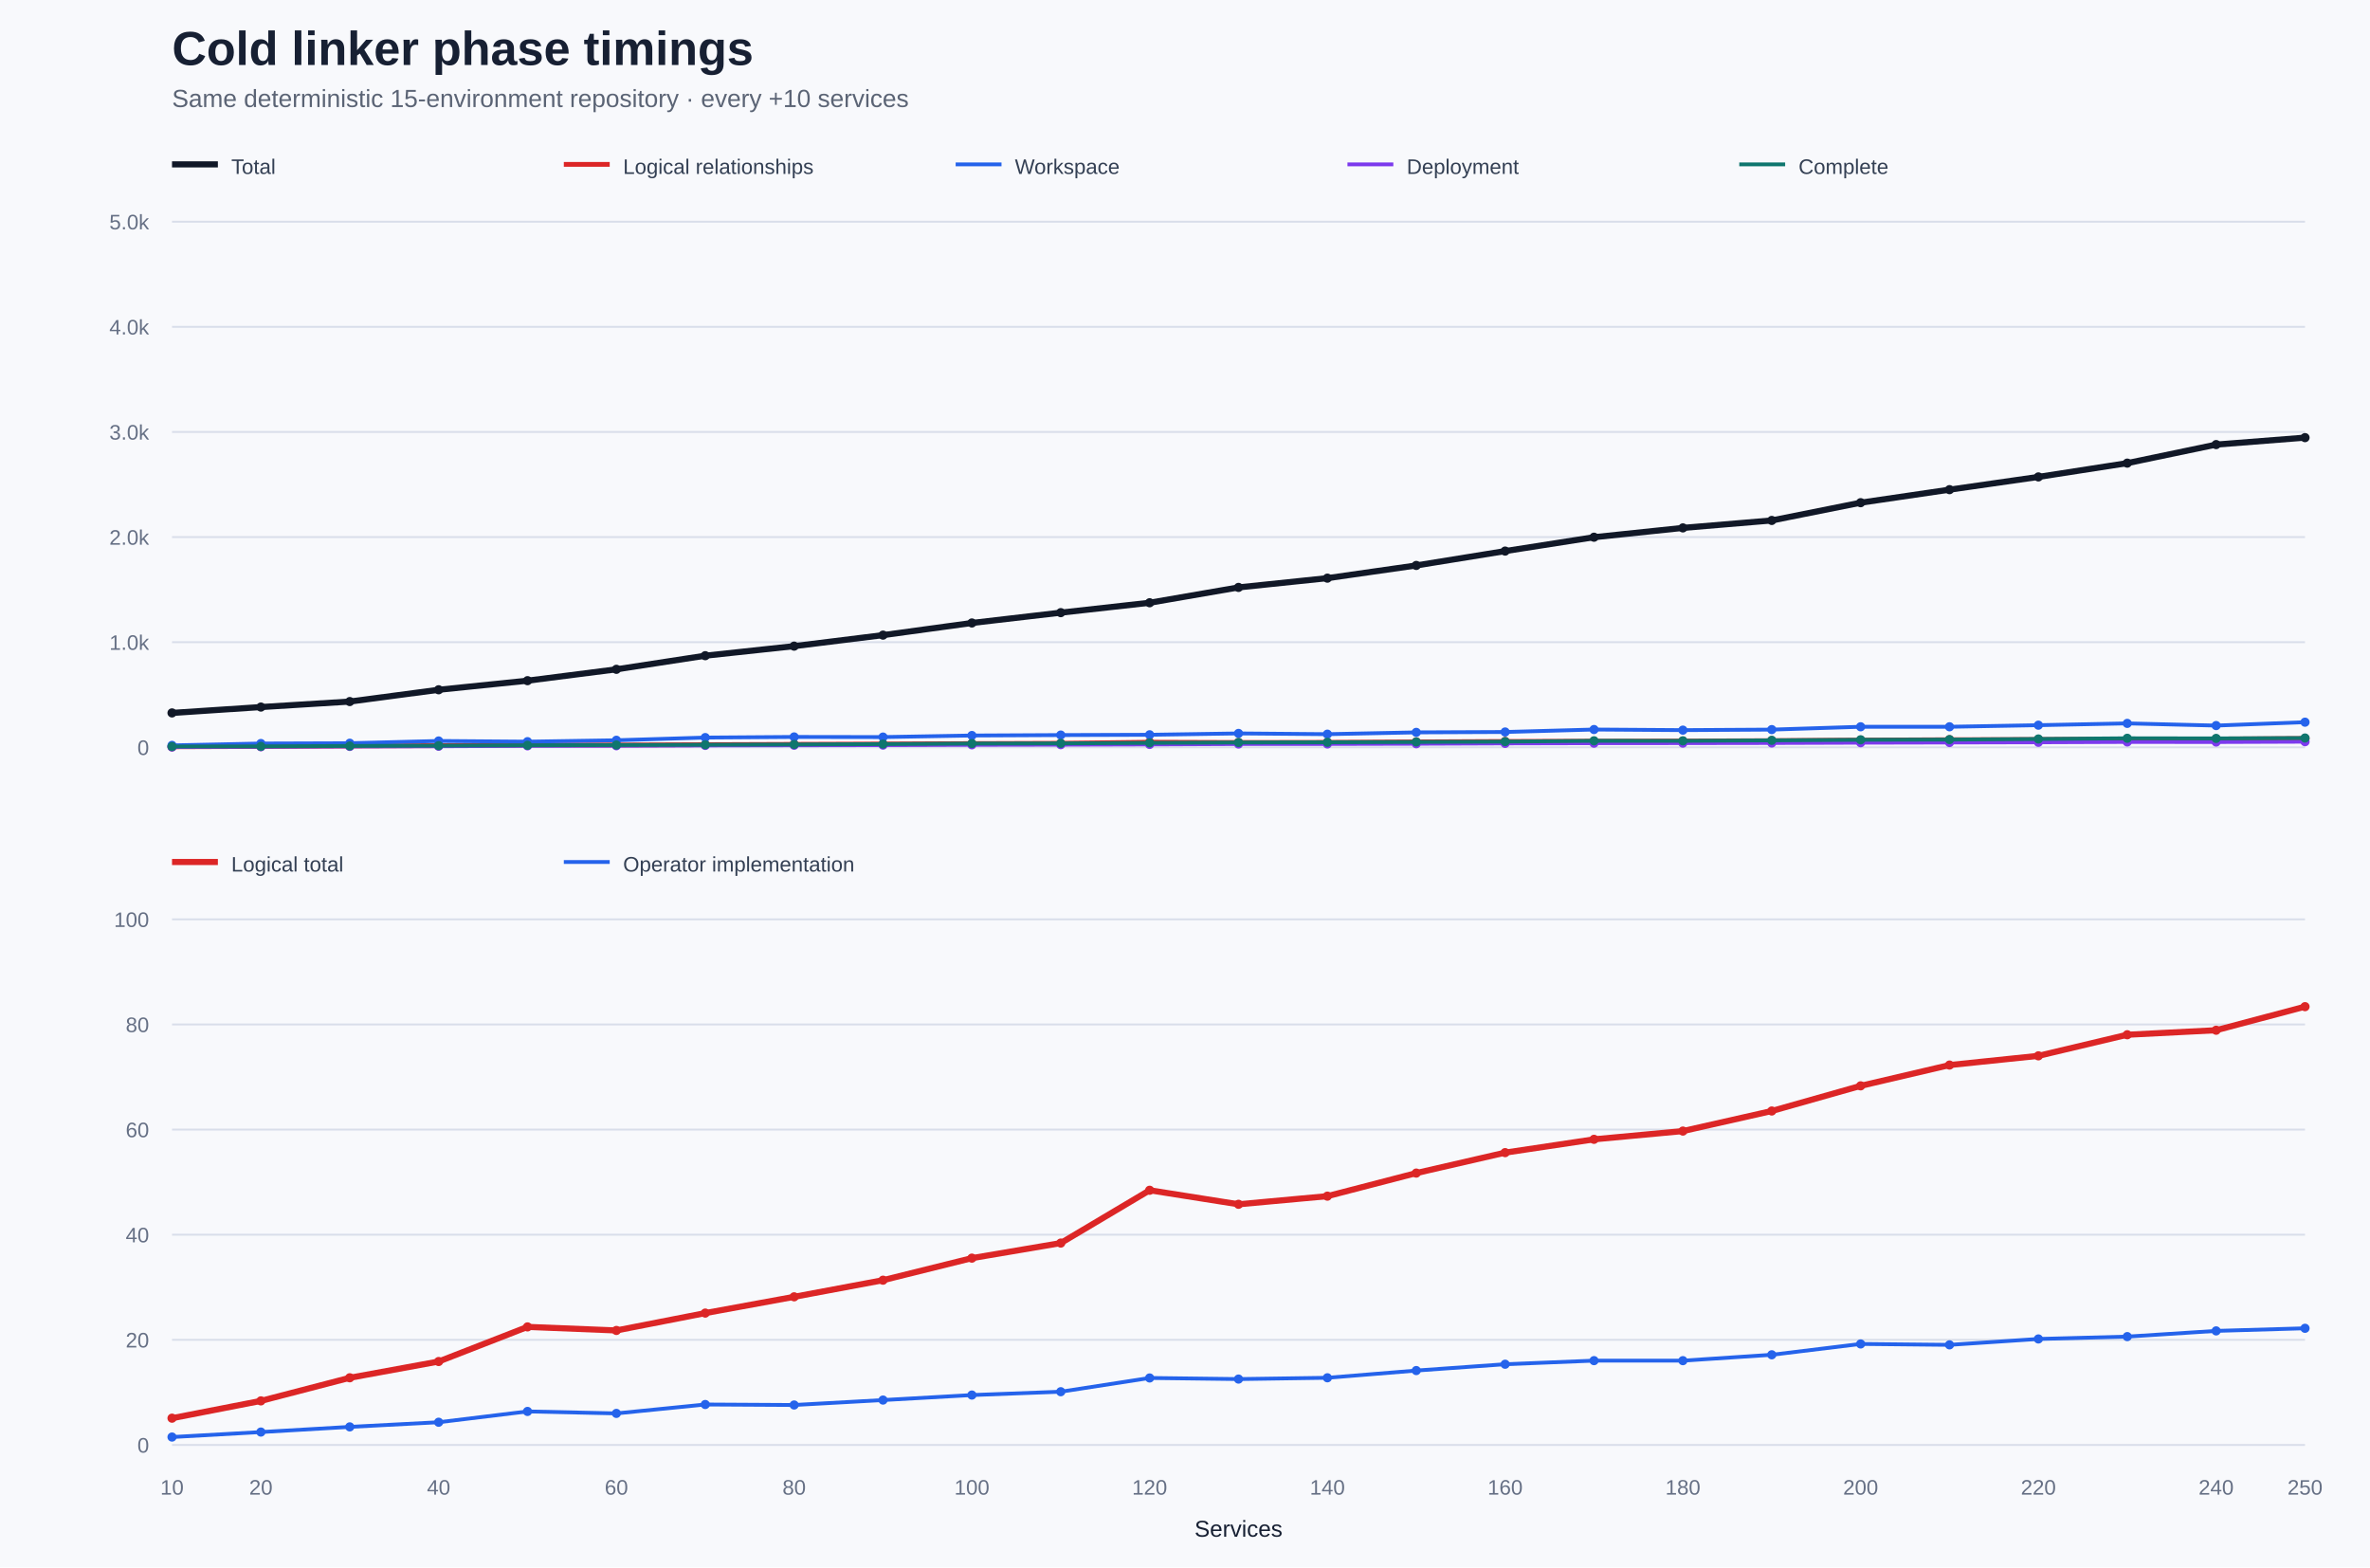
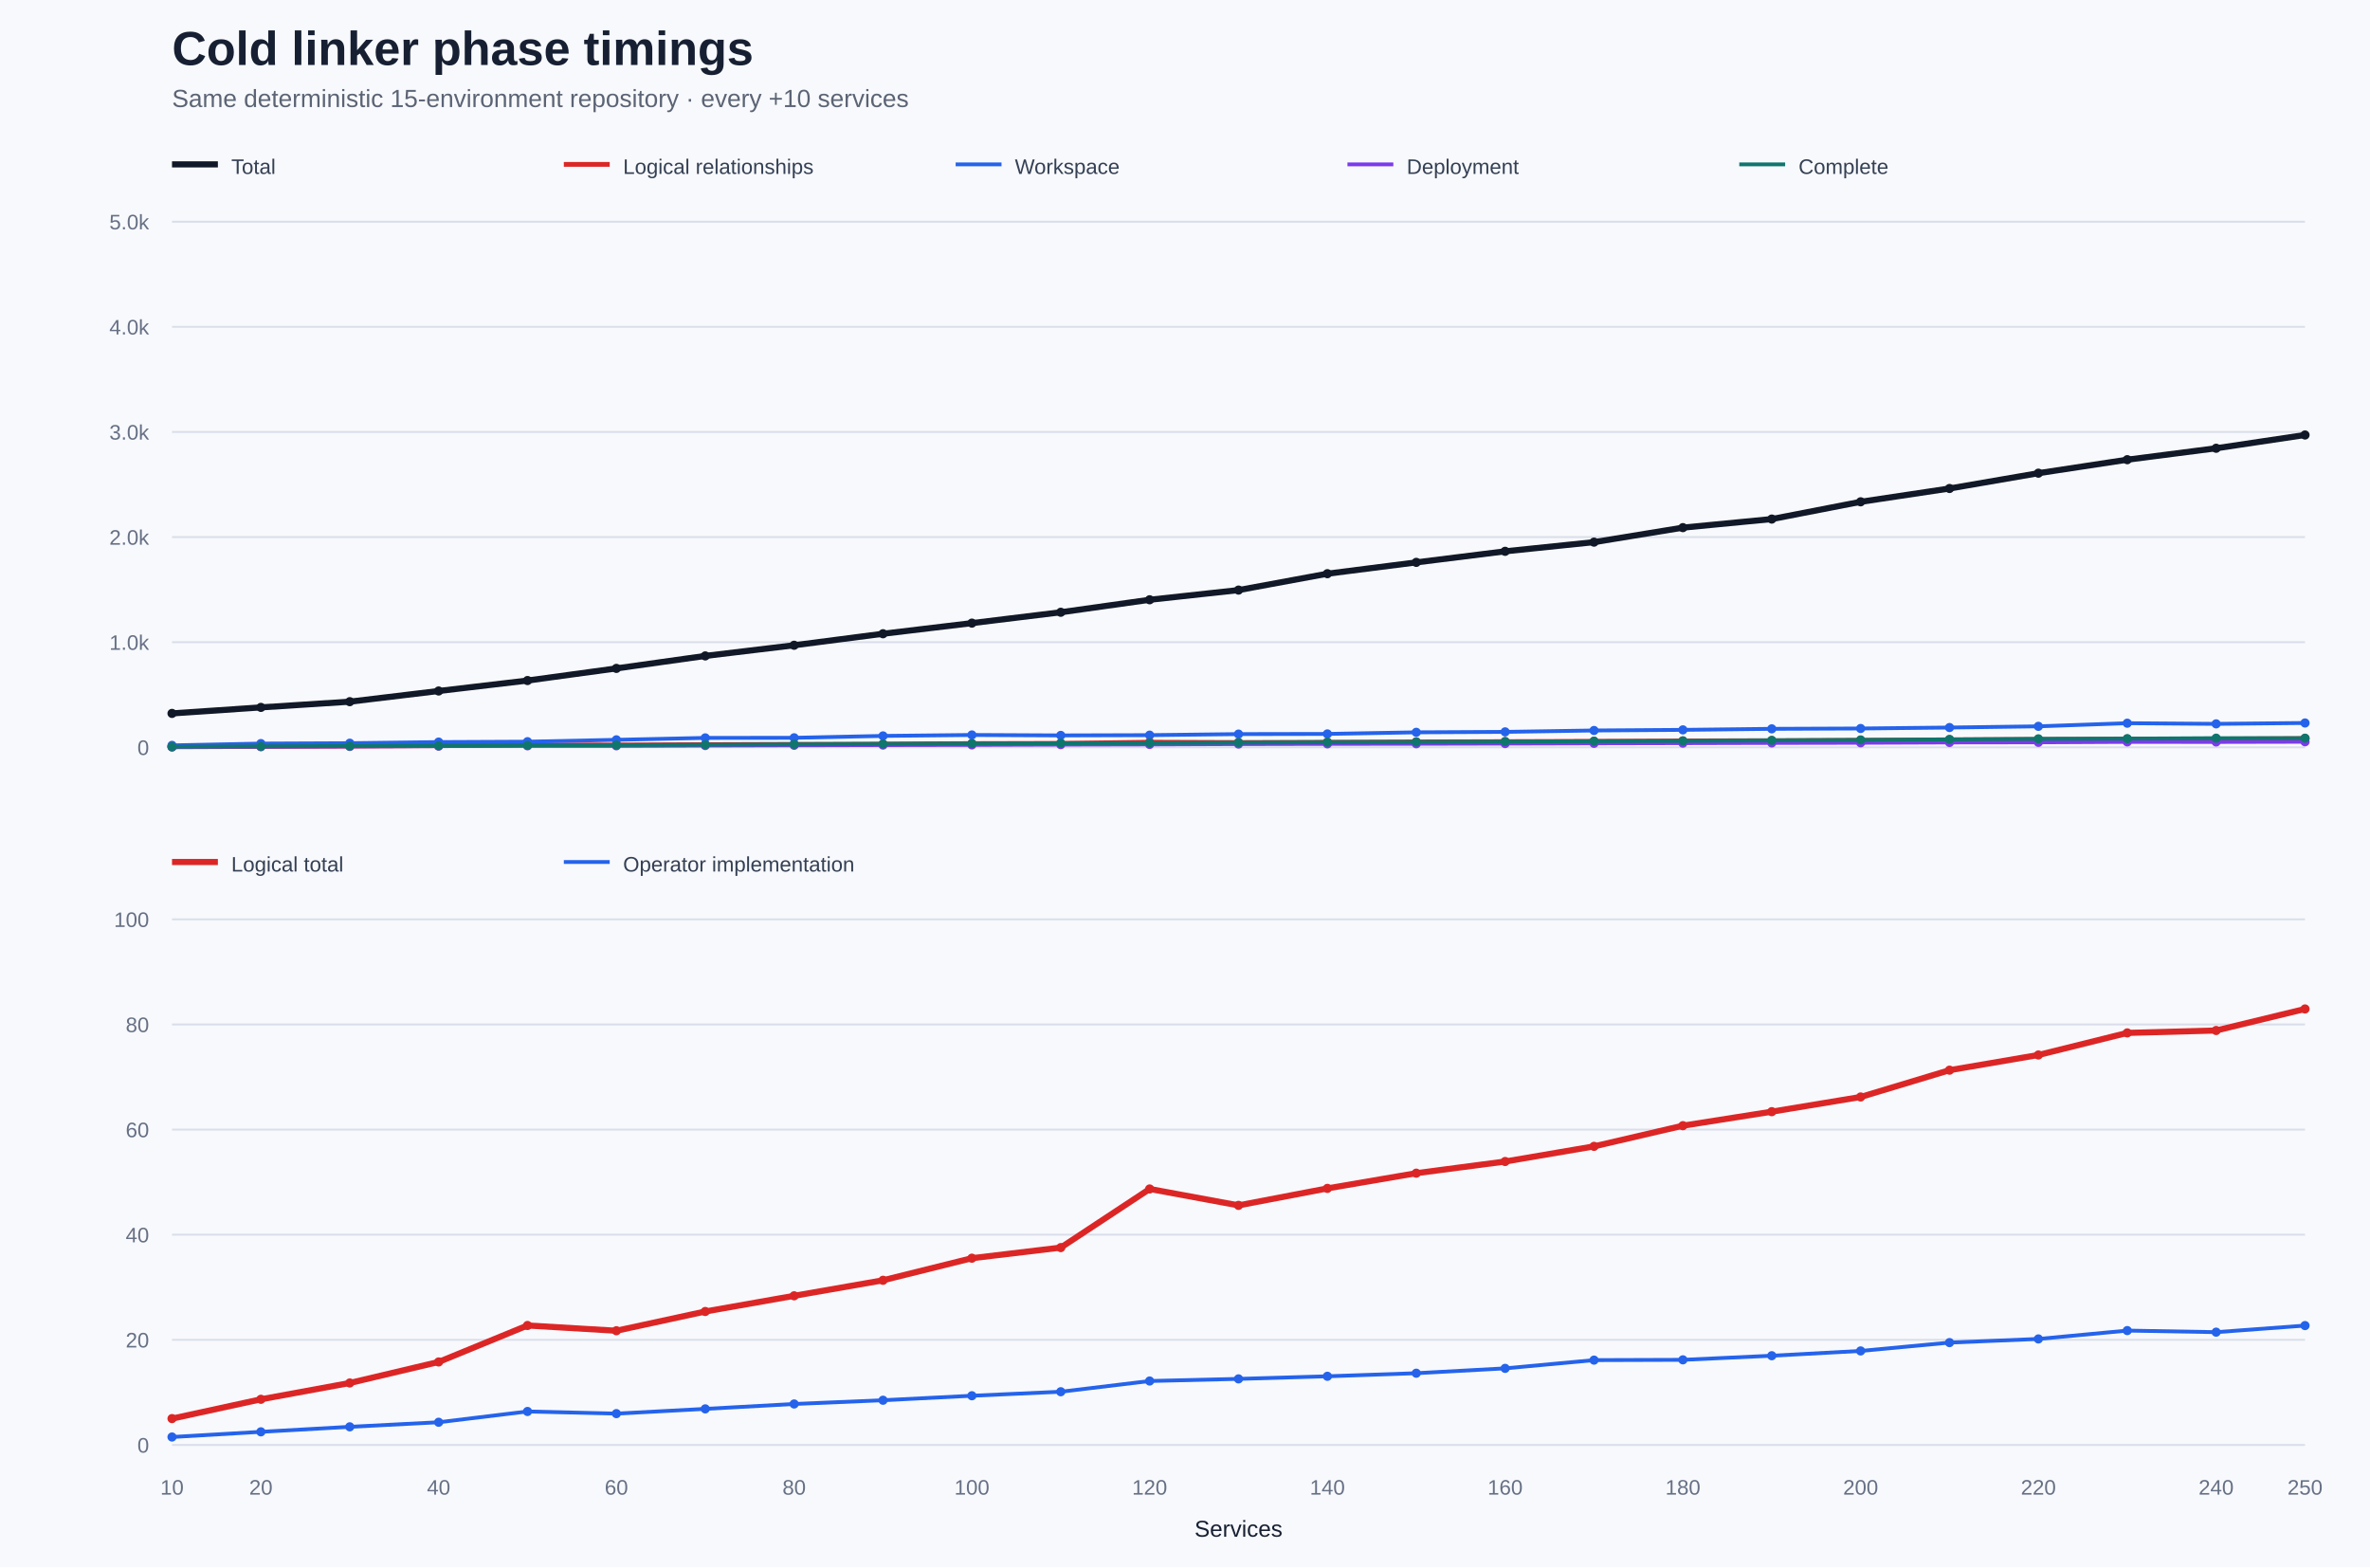
<svg xmlns="http://www.w3.org/2000/svg" width="1240" height="820" viewBox="0 0 1240 820" role="img" aria-labelledby="title description">
  <style>text{font-family:Arial,Helvetica,sans-serif;fill:#172033}.title{font-size:25px;font-weight:700}.subtitle{font-size:13px;fill:#5b6475}.legend{font-size:11px;fill:#344054}.tick{font-size:11px;fill:#667085}.grid{stroke:#d9deea;stroke-width:1}</style>
  <rect width="100%" height="100%" fill="#f8f9fc" />
  <text x="90" y="34" class="title">Cold linker phase timings</text>
  <text x="90" y="56" class="subtitle">Same deterministic 15-environment repository · every +10 services</text>
  <line x1="90" y1="391" x2="1206" y2="391" class="grid" />
  <text x="78" y="395" text-anchor="end" class="tick">0</text>
  <line x1="90" y1="336" x2="1206" y2="336" class="grid" />
  <text x="78" y="340" text-anchor="end" class="tick">1.0k</text>
  <line x1="90" y1="281" x2="1206" y2="281" class="grid" />
  <text x="78" y="285" text-anchor="end" class="tick">2.0k</text>
  <line x1="90" y1="226" x2="1206" y2="226" class="grid" />
  <text x="78" y="230" text-anchor="end" class="tick">3.0k</text>
  <line x1="90" y1="171" x2="1206" y2="171" class="grid" />
  <text x="78" y="175" text-anchor="end" class="tick">4.0k</text>
  <line x1="90" y1="116" x2="1206" y2="116" class="grid" />
  <text x="78" y="120" text-anchor="end" class="tick">5.0k</text>
-   <path d="M90.00,373.00 L136.50,369.94 L183.00,367.06 L229.50,360.89 L276.00,356.13 L322.50,350.19 L369.00,343.06 L415.50,338.06 L462.00,332.30 L508.50,325.94 L555.00,320.54 L601.50,315.36 L648.00,307.33 L694.50,302.49 L741.00,295.84 L787.50,288.33 L834.00,281.07 L880.50,276.20 L927.00,272.30 L973.50,263.01 L1020.00,256.19 L1066.50,249.52 L1113.00,242.31 L1159.50,232.61 L1206.00,228.97" fill="none" stroke="#111827" stroke-width="3.2" />
-   <circle cx="90.00" cy="373.00" r="2.4" fill="#111827" />
-   <circle cx="136.50" cy="369.94" r="2.4" fill="#111827" />
-   <circle cx="183.00" cy="367.06" r="2.4" fill="#111827" />
-   <circle cx="229.50" cy="360.89" r="2.4" fill="#111827" />
-   <circle cx="276.00" cy="356.13" r="2.4" fill="#111827" />
-   <circle cx="322.50" cy="350.19" r="2.4" fill="#111827" />
-   <circle cx="369.00" cy="343.06" r="2.4" fill="#111827" />
-   <circle cx="415.50" cy="338.06" r="2.4" fill="#111827" />
-   <circle cx="462.00" cy="332.30" r="2.4" fill="#111827" />
-   <circle cx="508.50" cy="325.94" r="2.4" fill="#111827" />
-   <circle cx="555.00" cy="320.54" r="2.4" fill="#111827" />
-   <circle cx="601.50" cy="315.36" r="2.4" fill="#111827" />
-   <circle cx="648.00" cy="307.33" r="2.4" fill="#111827" />
-   <circle cx="694.50" cy="302.49" r="2.4" fill="#111827" />
-   <circle cx="741.00" cy="295.84" r="2.4" fill="#111827" />
-   <circle cx="787.50" cy="288.33" r="2.4" fill="#111827" />
-   <circle cx="834.00" cy="281.07" r="2.4" fill="#111827" />
-   <circle cx="880.50" cy="276.20" r="2.4" fill="#111827" />
-   <circle cx="927.00" cy="272.30" r="2.4" fill="#111827" />
-   <circle cx="973.50" cy="263.01" r="2.4" fill="#111827" />
-   <circle cx="1020.00" cy="256.19" r="2.4" fill="#111827" />
-   <circle cx="1066.50" cy="249.52" r="2.4" fill="#111827" />
-   <circle cx="1113.00" cy="242.31" r="2.4" fill="#111827" />
-   <circle cx="1159.50" cy="232.61" r="2.4" fill="#111827" />
-   <circle cx="1206.00" cy="228.97" r="2.4" fill="#111827" />
+   <path d="M90.00,373.26 L136.50,370.11 L183.00,367.12 L229.50,361.53 L276.00,356.06 L322.50,349.71 L369.00,343.18 L415.50,337.60 L462.00,331.58 L508.50,326.02 L555.00,320.34 L601.50,313.80 L648.00,308.74 L694.50,300.16 L741.00,294.24 L787.50,288.45 L834.00,283.65 L880.50,276.06 L927.00,271.58 L973.50,262.55 L1020.00,255.58 L1066.50,247.57 L1113.00,240.51 L1159.50,234.53 L1206.00,227.59" fill="none" stroke="#111827" stroke-width="3.2" />
+   <circle cx="90.00" cy="373.26" r="2.4" fill="#111827" />
+   <circle cx="136.50" cy="370.11" r="2.4" fill="#111827" />
+   <circle cx="183.00" cy="367.12" r="2.4" fill="#111827" />
+   <circle cx="229.50" cy="361.53" r="2.4" fill="#111827" />
+   <circle cx="276.00" cy="356.06" r="2.4" fill="#111827" />
+   <circle cx="322.50" cy="349.71" r="2.4" fill="#111827" />
+   <circle cx="369.00" cy="343.18" r="2.4" fill="#111827" />
+   <circle cx="415.50" cy="337.60" r="2.4" fill="#111827" />
+   <circle cx="462.00" cy="331.58" r="2.4" fill="#111827" />
+   <circle cx="508.50" cy="326.02" r="2.4" fill="#111827" />
+   <circle cx="555.00" cy="320.34" r="2.4" fill="#111827" />
+   <circle cx="601.50" cy="313.80" r="2.4" fill="#111827" />
+   <circle cx="648.00" cy="308.74" r="2.4" fill="#111827" />
+   <circle cx="694.50" cy="300.16" r="2.4" fill="#111827" />
+   <circle cx="741.00" cy="294.24" r="2.4" fill="#111827" />
+   <circle cx="787.50" cy="288.45" r="2.4" fill="#111827" />
+   <circle cx="834.00" cy="283.65" r="2.4" fill="#111827" />
+   <circle cx="880.50" cy="276.06" r="2.4" fill="#111827" />
+   <circle cx="927.00" cy="271.58" r="2.4" fill="#111827" />
+   <circle cx="973.50" cy="262.55" r="2.4" fill="#111827" />
+   <circle cx="1020.00" cy="255.58" r="2.4" fill="#111827" />
+   <circle cx="1066.50" cy="247.57" r="2.4" fill="#111827" />
+   <circle cx="1113.00" cy="240.51" r="2.4" fill="#111827" />
+   <circle cx="1159.50" cy="234.53" r="2.4" fill="#111827" />
+   <circle cx="1206.00" cy="227.59" r="2.4" fill="#111827" />
  <line x1="90" y1="86" x2="114" y2="86" stroke="#111827" stroke-width="3.2" />
  <text x="121" y="91" class="legend">Total</text>
-   <path d="M90.00,390.72 L136.50,390.54 L183.00,390.30 L229.50,390.13 L276.00,389.76 L322.50,389.80 L369.00,389.62 L415.50,389.45 L462.00,389.28 L508.50,389.05 L555.00,388.89 L601.50,388.33 L648.00,388.48 L694.50,388.40 L741.00,388.16 L787.50,387.94 L834.00,387.80 L880.50,387.72 L927.00,387.51 L973.50,387.24 L1020.00,387.02 L1066.50,386.93 L1113.00,386.71 L1159.50,386.66 L1206.00,386.41" fill="none" stroke="#dc2626" stroke-width="2.5" />
+   <path d="M90.00,390.72 L136.50,390.52 L183.00,390.35 L229.50,390.13 L276.00,389.75 L322.50,389.81 L369.00,389.60 L415.50,389.44 L462.00,389.28 L508.50,389.05 L555.00,388.94 L601.50,388.32 L648.00,388.49 L694.50,388.32 L741.00,388.16 L787.50,388.03 L834.00,387.88 L880.50,387.66 L927.00,387.51 L973.50,387.36 L1020.00,387.08 L1066.50,386.92 L1113.00,386.69 L1159.50,386.66 L1206.00,386.44" fill="none" stroke="#dc2626" stroke-width="2.5" />
  <circle cx="90.00" cy="390.72" r="2.4" fill="#dc2626" />
-   <circle cx="136.50" cy="390.54" r="2.4" fill="#dc2626" />
-   <circle cx="183.00" cy="390.30" r="2.4" fill="#dc2626" />
+   <circle cx="136.50" cy="390.52" r="2.4" fill="#dc2626" />
+   <circle cx="183.00" cy="390.35" r="2.4" fill="#dc2626" />
  <circle cx="229.50" cy="390.13" r="2.4" fill="#dc2626" />
-   <circle cx="276.00" cy="389.76" r="2.4" fill="#dc2626" />
-   <circle cx="322.50" cy="389.80" r="2.4" fill="#dc2626" />
-   <circle cx="369.00" cy="389.62" r="2.4" fill="#dc2626" />
-   <circle cx="415.50" cy="389.45" r="2.4" fill="#dc2626" />
+   <circle cx="276.00" cy="389.75" r="2.4" fill="#dc2626" />
+   <circle cx="322.50" cy="389.81" r="2.4" fill="#dc2626" />
+   <circle cx="369.00" cy="389.60" r="2.4" fill="#dc2626" />
+   <circle cx="415.50" cy="389.44" r="2.4" fill="#dc2626" />
  <circle cx="462.00" cy="389.28" r="2.4" fill="#dc2626" />
  <circle cx="508.50" cy="389.05" r="2.4" fill="#dc2626" />
-   <circle cx="555.00" cy="388.89" r="2.4" fill="#dc2626" />
-   <circle cx="601.50" cy="388.33" r="2.4" fill="#dc2626" />
-   <circle cx="648.00" cy="388.48" r="2.4" fill="#dc2626" />
-   <circle cx="694.50" cy="388.40" r="2.4" fill="#dc2626" />
+   <circle cx="555.00" cy="388.94" r="2.4" fill="#dc2626" />
+   <circle cx="601.50" cy="388.32" r="2.4" fill="#dc2626" />
+   <circle cx="648.00" cy="388.49" r="2.4" fill="#dc2626" />
+   <circle cx="694.50" cy="388.32" r="2.4" fill="#dc2626" />
  <circle cx="741.00" cy="388.16" r="2.4" fill="#dc2626" />
-   <circle cx="787.50" cy="387.94" r="2.4" fill="#dc2626" />
-   <circle cx="834.00" cy="387.80" r="2.4" fill="#dc2626" />
-   <circle cx="880.50" cy="387.72" r="2.4" fill="#dc2626" />
+   <circle cx="787.50" cy="388.03" r="2.4" fill="#dc2626" />
+   <circle cx="834.00" cy="387.88" r="2.4" fill="#dc2626" />
+   <circle cx="880.50" cy="387.66" r="2.4" fill="#dc2626" />
  <circle cx="927.00" cy="387.51" r="2.4" fill="#dc2626" />
-   <circle cx="973.50" cy="387.24" r="2.4" fill="#dc2626" />
-   <circle cx="1020.00" cy="387.02" r="2.4" fill="#dc2626" />
-   <circle cx="1066.50" cy="386.93" r="2.4" fill="#dc2626" />
-   <circle cx="1113.00" cy="386.71" r="2.4" fill="#dc2626" />
+   <circle cx="973.50" cy="387.36" r="2.4" fill="#dc2626" />
+   <circle cx="1020.00" cy="387.08" r="2.4" fill="#dc2626" />
+   <circle cx="1066.50" cy="386.92" r="2.4" fill="#dc2626" />
+   <circle cx="1113.00" cy="386.69" r="2.4" fill="#dc2626" />
  <circle cx="1159.50" cy="386.66" r="2.4" fill="#dc2626" />
-   <circle cx="1206.00" cy="386.41" r="2.4" fill="#dc2626" />
+   <circle cx="1206.00" cy="386.44" r="2.4" fill="#dc2626" />
  <line x1="295" y1="86" x2="319" y2="86" stroke="#dc2626" stroke-width="2.5" />
  <text x="326" y="91" class="legend">Logical relationships</text>
-   <path d="M90.00,389.99 L136.50,389.01 L183.00,388.86 L229.50,387.68 L276.00,388.04 L322.50,387.31 L369.00,385.90 L415.50,385.57 L462.00,385.64 L508.50,384.82 L555.00,384.59 L601.50,384.44 L648.00,383.73 L694.50,384.12 L741.00,383.18 L787.50,382.98 L834.00,381.69 L880.50,382.01 L927.00,381.73 L973.50,380.25 L1020.00,380.25 L1066.50,379.42 L1113.00,378.48 L1159.50,379.62 L1206.00,377.85" fill="none" stroke="#2563eb" stroke-width="2" />
-   <circle cx="90.00" cy="389.99" r="2.4" fill="#2563eb" />
-   <circle cx="136.50" cy="389.01" r="2.4" fill="#2563eb" />
-   <circle cx="183.00" cy="388.86" r="2.4" fill="#2563eb" />
-   <circle cx="229.50" cy="387.68" r="2.4" fill="#2563eb" />
-   <circle cx="276.00" cy="388.04" r="2.4" fill="#2563eb" />
-   <circle cx="322.50" cy="387.31" r="2.4" fill="#2563eb" />
-   <circle cx="369.00" cy="385.90" r="2.4" fill="#2563eb" />
-   <circle cx="415.50" cy="385.57" r="2.4" fill="#2563eb" />
-   <circle cx="462.00" cy="385.64" r="2.4" fill="#2563eb" />
-   <circle cx="508.50" cy="384.82" r="2.4" fill="#2563eb" />
-   <circle cx="555.00" cy="384.59" r="2.4" fill="#2563eb" />
-   <circle cx="601.50" cy="384.44" r="2.4" fill="#2563eb" />
-   <circle cx="648.00" cy="383.73" r="2.4" fill="#2563eb" />
-   <circle cx="694.50" cy="384.12" r="2.4" fill="#2563eb" />
-   <circle cx="741.00" cy="383.18" r="2.4" fill="#2563eb" />
-   <circle cx="787.50" cy="382.98" r="2.4" fill="#2563eb" />
-   <circle cx="834.00" cy="381.69" r="2.4" fill="#2563eb" />
-   <circle cx="880.50" cy="382.01" r="2.4" fill="#2563eb" />
-   <circle cx="927.00" cy="381.73" r="2.4" fill="#2563eb" />
-   <circle cx="973.50" cy="380.25" r="2.4" fill="#2563eb" />
-   <circle cx="1020.00" cy="380.25" r="2.4" fill="#2563eb" />
-   <circle cx="1066.50" cy="379.42" r="2.4" fill="#2563eb" />
-   <circle cx="1113.00" cy="378.48" r="2.4" fill="#2563eb" />
-   <circle cx="1159.50" cy="379.62" r="2.4" fill="#2563eb" />
-   <circle cx="1206.00" cy="377.85" r="2.4" fill="#2563eb" />
+   <path d="M90.00,389.98 L136.50,389.04 L183.00,388.84 L229.50,388.26 L276.00,388.05 L322.50,387.08 L369.00,386.07 L415.50,386.02 L462.00,385.03 L508.50,384.54 L555.00,384.77 L601.50,384.63 L648.00,384.08 L694.50,383.99 L741.00,383.15 L787.50,382.92 L834.00,382.19 L880.50,381.87 L927.00,381.33 L973.50,381.15 L1020.00,380.65 L1066.50,380.02 L1113.00,378.38 L1159.50,378.73 L1206.00,378.27" fill="none" stroke="#2563eb" stroke-width="2" />
+   <circle cx="90.00" cy="389.98" r="2.4" fill="#2563eb" />
+   <circle cx="136.50" cy="389.04" r="2.4" fill="#2563eb" />
+   <circle cx="183.00" cy="388.84" r="2.4" fill="#2563eb" />
+   <circle cx="229.50" cy="388.26" r="2.4" fill="#2563eb" />
+   <circle cx="276.00" cy="388.05" r="2.4" fill="#2563eb" />
+   <circle cx="322.50" cy="387.08" r="2.4" fill="#2563eb" />
+   <circle cx="369.00" cy="386.07" r="2.4" fill="#2563eb" />
+   <circle cx="415.50" cy="386.02" r="2.4" fill="#2563eb" />
+   <circle cx="462.00" cy="385.03" r="2.4" fill="#2563eb" />
+   <circle cx="508.50" cy="384.54" r="2.4" fill="#2563eb" />
+   <circle cx="555.00" cy="384.77" r="2.4" fill="#2563eb" />
+   <circle cx="601.50" cy="384.63" r="2.4" fill="#2563eb" />
+   <circle cx="648.00" cy="384.08" r="2.4" fill="#2563eb" />
+   <circle cx="694.50" cy="383.99" r="2.4" fill="#2563eb" />
+   <circle cx="741.00" cy="383.15" r="2.4" fill="#2563eb" />
+   <circle cx="787.50" cy="382.92" r="2.4" fill="#2563eb" />
+   <circle cx="834.00" cy="382.19" r="2.4" fill="#2563eb" />
+   <circle cx="880.50" cy="381.87" r="2.4" fill="#2563eb" />
+   <circle cx="927.00" cy="381.33" r="2.4" fill="#2563eb" />
+   <circle cx="973.50" cy="381.15" r="2.4" fill="#2563eb" />
+   <circle cx="1020.00" cy="380.65" r="2.4" fill="#2563eb" />
+   <circle cx="1066.50" cy="380.02" r="2.4" fill="#2563eb" />
+   <circle cx="1113.00" cy="378.38" r="2.4" fill="#2563eb" />
+   <circle cx="1159.50" cy="378.73" r="2.4" fill="#2563eb" />
+   <circle cx="1206.00" cy="378.27" r="2.4" fill="#2563eb" />
  <line x1="500" y1="86" x2="524" y2="86" stroke="#2563eb" stroke-width="2" />
  <text x="531" y="91" class="legend">Workspace</text>
-   <path d="M90.00,390.82 L136.50,390.69 L183.00,390.53 L229.50,390.43 L276.00,390.22 L322.50,390.17 L369.00,390.01 L415.50,389.92 L462.00,389.84 L508.50,389.69 L555.00,389.61 L601.50,389.48 L648.00,389.27 L694.50,389.24 L741.00,389.13 L787.50,388.95 L834.00,388.84 L880.50,388.80 L927.00,388.73 L973.50,388.58 L1020.00,388.48 L1066.50,388.37 L1113.00,388.19 L1159.50,388.23 L1206.00,388.06" fill="none" stroke="#7c3aed" stroke-width="2" />
+   <path d="M90.00,390.82 L136.50,390.68 L183.00,390.54 L229.50,390.38 L276.00,390.21 L322.50,390.20 L369.00,390.07 L415.50,389.94 L462.00,389.82 L508.50,389.73 L555.00,389.59 L601.50,389.49 L648.00,389.30 L694.50,389.20 L741.00,389.14 L787.50,389.04 L834.00,388.92 L880.50,388.82 L927.00,388.70 L973.50,388.62 L1020.00,388.45 L1066.50,388.39 L1113.00,388.16 L1159.50,388.19 L1206.00,388.09" fill="none" stroke="#7c3aed" stroke-width="2" />
  <circle cx="90.00" cy="390.82" r="2.4" fill="#7c3aed" />
-   <circle cx="136.50" cy="390.69" r="2.4" fill="#7c3aed" />
-   <circle cx="183.00" cy="390.53" r="2.4" fill="#7c3aed" />
-   <circle cx="229.50" cy="390.43" r="2.4" fill="#7c3aed" />
-   <circle cx="276.00" cy="390.22" r="2.4" fill="#7c3aed" />
-   <circle cx="322.50" cy="390.17" r="2.4" fill="#7c3aed" />
-   <circle cx="369.00" cy="390.01" r="2.4" fill="#7c3aed" />
-   <circle cx="415.50" cy="389.92" r="2.4" fill="#7c3aed" />
-   <circle cx="462.00" cy="389.84" r="2.4" fill="#7c3aed" />
-   <circle cx="508.50" cy="389.69" r="2.4" fill="#7c3aed" />
-   <circle cx="555.00" cy="389.61" r="2.4" fill="#7c3aed" />
-   <circle cx="601.50" cy="389.48" r="2.4" fill="#7c3aed" />
-   <circle cx="648.00" cy="389.27" r="2.4" fill="#7c3aed" />
-   <circle cx="694.50" cy="389.24" r="2.4" fill="#7c3aed" />
-   <circle cx="741.00" cy="389.13" r="2.4" fill="#7c3aed" />
-   <circle cx="787.50" cy="388.95" r="2.4" fill="#7c3aed" />
-   <circle cx="834.00" cy="388.84" r="2.4" fill="#7c3aed" />
-   <circle cx="880.50" cy="388.80" r="2.4" fill="#7c3aed" />
-   <circle cx="927.00" cy="388.73" r="2.4" fill="#7c3aed" />
-   <circle cx="973.50" cy="388.58" r="2.4" fill="#7c3aed" />
-   <circle cx="1020.00" cy="388.48" r="2.4" fill="#7c3aed" />
-   <circle cx="1066.50" cy="388.37" r="2.4" fill="#7c3aed" />
-   <circle cx="1113.00" cy="388.19" r="2.4" fill="#7c3aed" />
-   <circle cx="1159.50" cy="388.23" r="2.4" fill="#7c3aed" />
-   <circle cx="1206.00" cy="388.06" r="2.4" fill="#7c3aed" />
+   <circle cx="136.50" cy="390.68" r="2.4" fill="#7c3aed" />
+   <circle cx="183.00" cy="390.54" r="2.4" fill="#7c3aed" />
+   <circle cx="229.50" cy="390.38" r="2.4" fill="#7c3aed" />
+   <circle cx="276.00" cy="390.21" r="2.4" fill="#7c3aed" />
+   <circle cx="322.50" cy="390.20" r="2.4" fill="#7c3aed" />
+   <circle cx="369.00" cy="390.07" r="2.4" fill="#7c3aed" />
+   <circle cx="415.50" cy="389.94" r="2.4" fill="#7c3aed" />
+   <circle cx="462.00" cy="389.82" r="2.4" fill="#7c3aed" />
+   <circle cx="508.50" cy="389.73" r="2.4" fill="#7c3aed" />
+   <circle cx="555.00" cy="389.59" r="2.4" fill="#7c3aed" />
+   <circle cx="601.50" cy="389.49" r="2.4" fill="#7c3aed" />
+   <circle cx="648.00" cy="389.30" r="2.4" fill="#7c3aed" />
+   <circle cx="694.50" cy="389.20" r="2.4" fill="#7c3aed" />
+   <circle cx="741.00" cy="389.14" r="2.4" fill="#7c3aed" />
+   <circle cx="787.50" cy="389.04" r="2.4" fill="#7c3aed" />
+   <circle cx="834.00" cy="388.92" r="2.4" fill="#7c3aed" />
+   <circle cx="880.50" cy="388.82" r="2.4" fill="#7c3aed" />
+   <circle cx="927.00" cy="388.70" r="2.4" fill="#7c3aed" />
+   <circle cx="973.50" cy="388.62" r="2.4" fill="#7c3aed" />
+   <circle cx="1020.00" cy="388.45" r="2.4" fill="#7c3aed" />
+   <circle cx="1066.50" cy="388.39" r="2.4" fill="#7c3aed" />
+   <circle cx="1113.00" cy="388.16" r="2.4" fill="#7c3aed" />
+   <circle cx="1159.50" cy="388.19" r="2.4" fill="#7c3aed" />
+   <circle cx="1206.00" cy="388.09" r="2.4" fill="#7c3aed" />
  <line x1="705" y1="86" x2="729" y2="86" stroke="#7c3aed" stroke-width="2" />
  <text x="736" y="91" class="legend">Deployment</text>
-   <path d="M90.00,390.58 L136.50,390.49 L183.00,390.29 L229.50,390.13 L276.00,389.94 L322.50,389.80 L369.00,389.66 L415.50,389.51 L462.00,389.31 L508.50,389.03 L555.00,388.94 L601.50,388.68 L648.00,388.47 L694.50,388.37 L741.00,388.20 L787.50,388.01 L834.00,387.59 L880.50,387.61 L927.00,387.35 L973.50,387.06 L1020.00,386.95 L1066.50,386.64 L1113.00,386.27 L1159.50,386.34 L1206.00,386.13" fill="none" stroke="#0f766e" stroke-width="2" />
-   <circle cx="90.00" cy="390.58" r="2.4" fill="#0f766e" />
+   <path d="M90.00,390.67 L136.50,390.49 L183.00,390.31 L229.50,390.16 L276.00,389.96 L322.50,389.81 L369.00,389.65 L415.50,389.45 L462.00,389.28 L508.50,389.04 L555.00,388.83 L601.50,388.75 L648.00,388.55 L694.50,388.34 L741.00,388.21 L787.50,388.00 L834.00,387.78 L880.50,387.64 L927.00,387.37 L973.50,387.13 L1020.00,386.85 L1066.50,386.56 L1113.00,386.46 L1159.50,386.21 L1206.00,386.22" fill="none" stroke="#0f766e" stroke-width="2" />
+   <circle cx="90.00" cy="390.67" r="2.4" fill="#0f766e" />
  <circle cx="136.50" cy="390.49" r="2.4" fill="#0f766e" />
-   <circle cx="183.00" cy="390.29" r="2.4" fill="#0f766e" />
-   <circle cx="229.50" cy="390.13" r="2.4" fill="#0f766e" />
-   <circle cx="276.00" cy="389.94" r="2.4" fill="#0f766e" />
-   <circle cx="322.50" cy="389.80" r="2.4" fill="#0f766e" />
-   <circle cx="369.00" cy="389.66" r="2.4" fill="#0f766e" />
-   <circle cx="415.50" cy="389.51" r="2.4" fill="#0f766e" />
-   <circle cx="462.00" cy="389.31" r="2.4" fill="#0f766e" />
-   <circle cx="508.50" cy="389.03" r="2.4" fill="#0f766e" />
-   <circle cx="555.00" cy="388.94" r="2.4" fill="#0f766e" />
-   <circle cx="601.50" cy="388.68" r="2.4" fill="#0f766e" />
-   <circle cx="648.00" cy="388.47" r="2.4" fill="#0f766e" />
-   <circle cx="694.50" cy="388.37" r="2.4" fill="#0f766e" />
-   <circle cx="741.00" cy="388.20" r="2.4" fill="#0f766e" />
-   <circle cx="787.50" cy="388.01" r="2.4" fill="#0f766e" />
-   <circle cx="834.00" cy="387.59" r="2.4" fill="#0f766e" />
-   <circle cx="880.50" cy="387.61" r="2.4" fill="#0f766e" />
-   <circle cx="927.00" cy="387.35" r="2.4" fill="#0f766e" />
-   <circle cx="973.50" cy="387.06" r="2.4" fill="#0f766e" />
-   <circle cx="1020.00" cy="386.95" r="2.4" fill="#0f766e" />
-   <circle cx="1066.50" cy="386.64" r="2.4" fill="#0f766e" />
-   <circle cx="1113.00" cy="386.27" r="2.4" fill="#0f766e" />
-   <circle cx="1159.50" cy="386.34" r="2.4" fill="#0f766e" />
-   <circle cx="1206.00" cy="386.13" r="2.4" fill="#0f766e" />
+   <circle cx="183.00" cy="390.31" r="2.4" fill="#0f766e" />
+   <circle cx="229.50" cy="390.16" r="2.4" fill="#0f766e" />
+   <circle cx="276.00" cy="389.96" r="2.4" fill="#0f766e" />
+   <circle cx="322.50" cy="389.81" r="2.4" fill="#0f766e" />
+   <circle cx="369.00" cy="389.65" r="2.4" fill="#0f766e" />
+   <circle cx="415.50" cy="389.45" r="2.4" fill="#0f766e" />
+   <circle cx="462.00" cy="389.28" r="2.4" fill="#0f766e" />
+   <circle cx="508.50" cy="389.04" r="2.4" fill="#0f766e" />
+   <circle cx="555.00" cy="388.83" r="2.4" fill="#0f766e" />
+   <circle cx="601.50" cy="388.75" r="2.4" fill="#0f766e" />
+   <circle cx="648.00" cy="388.55" r="2.4" fill="#0f766e" />
+   <circle cx="694.50" cy="388.34" r="2.4" fill="#0f766e" />
+   <circle cx="741.00" cy="388.21" r="2.4" fill="#0f766e" />
+   <circle cx="787.50" cy="388.00" r="2.4" fill="#0f766e" />
+   <circle cx="834.00" cy="387.78" r="2.4" fill="#0f766e" />
+   <circle cx="880.50" cy="387.64" r="2.4" fill="#0f766e" />
+   <circle cx="927.00" cy="387.37" r="2.4" fill="#0f766e" />
+   <circle cx="973.50" cy="387.13" r="2.4" fill="#0f766e" />
+   <circle cx="1020.00" cy="386.85" r="2.4" fill="#0f766e" />
+   <circle cx="1066.50" cy="386.56" r="2.4" fill="#0f766e" />
+   <circle cx="1113.00" cy="386.46" r="2.4" fill="#0f766e" />
+   <circle cx="1159.50" cy="386.21" r="2.4" fill="#0f766e" />
+   <circle cx="1206.00" cy="386.22" r="2.4" fill="#0f766e" />
  <line x1="910" y1="86" x2="934" y2="86" stroke="#0f766e" stroke-width="2" />
  <text x="941" y="91" class="legend">Complete</text>
  <line x1="90" y1="756" x2="1206" y2="756" class="grid" />
  <text x="78" y="760" text-anchor="end" class="tick">0</text>
  <line x1="90" y1="701" x2="1206" y2="701" class="grid" />
  <text x="78" y="705" text-anchor="end" class="tick">20</text>
  <line x1="90" y1="646" x2="1206" y2="646" class="grid" />
  <text x="78" y="650" text-anchor="end" class="tick">40</text>
  <line x1="90" y1="591" x2="1206" y2="591" class="grid" />
  <text x="78" y="595" text-anchor="end" class="tick">60</text>
  <line x1="90" y1="536" x2="1206" y2="536" class="grid" />
  <text x="78" y="540" text-anchor="end" class="tick">80</text>
  <line x1="90" y1="481" x2="1206" y2="481" class="grid" />
  <text x="78" y="485" text-anchor="end" class="tick">100</text>
-   <path d="M90.00,742.00 L136.50,732.95 L183.00,720.86 L229.50,712.35 L276.00,694.24 L322.50,696.10 L369.00,687.01 L415.50,678.50 L462.00,669.80 L508.50,658.26 L555.00,650.38 L601.50,622.75 L648.00,630.09 L694.50,625.83 L741.00,613.76 L787.50,603.06 L834.00,596.10 L880.50,591.78 L927.00,581.28 L973.50,568.12 L1020.00,557.24 L1066.50,552.42 L1113.00,541.38 L1159.50,539.02 L1206.00,526.69" fill="none" stroke="#dc2626" stroke-width="3.2" />
-   <circle cx="90.00" cy="742.00" r="2.4" fill="#dc2626" />
-   <circle cx="136.50" cy="732.95" r="2.4" fill="#dc2626" />
-   <circle cx="183.00" cy="720.86" r="2.4" fill="#dc2626" />
-   <circle cx="229.50" cy="712.35" r="2.4" fill="#dc2626" />
-   <circle cx="276.00" cy="694.24" r="2.4" fill="#dc2626" />
-   <circle cx="322.50" cy="696.10" r="2.4" fill="#dc2626" />
-   <circle cx="369.00" cy="687.01" r="2.4" fill="#dc2626" />
-   <circle cx="415.50" cy="678.50" r="2.4" fill="#dc2626" />
-   <circle cx="462.00" cy="669.80" r="2.4" fill="#dc2626" />
-   <circle cx="508.50" cy="658.26" r="2.4" fill="#dc2626" />
-   <circle cx="555.00" cy="650.38" r="2.4" fill="#dc2626" />
-   <circle cx="601.50" cy="622.75" r="2.4" fill="#dc2626" />
-   <circle cx="648.00" cy="630.09" r="2.4" fill="#dc2626" />
-   <circle cx="694.50" cy="625.83" r="2.4" fill="#dc2626" />
-   <circle cx="741.00" cy="613.76" r="2.4" fill="#dc2626" />
-   <circle cx="787.50" cy="603.06" r="2.4" fill="#dc2626" />
-   <circle cx="834.00" cy="596.10" r="2.4" fill="#dc2626" />
-   <circle cx="880.50" cy="591.78" r="2.4" fill="#dc2626" />
-   <circle cx="927.00" cy="581.28" r="2.4" fill="#dc2626" />
-   <circle cx="973.50" cy="568.12" r="2.4" fill="#dc2626" />
-   <circle cx="1020.00" cy="557.24" r="2.4" fill="#dc2626" />
-   <circle cx="1066.50" cy="552.42" r="2.4" fill="#dc2626" />
-   <circle cx="1113.00" cy="541.38" r="2.4" fill="#dc2626" />
-   <circle cx="1159.50" cy="539.02" r="2.4" fill="#dc2626" />
-   <circle cx="1206.00" cy="526.69" r="2.4" fill="#dc2626" />
+   <path d="M90.00,742.22 L136.50,732.12 L183.00,723.58 L229.50,712.58 L276.00,693.50 L322.50,696.25 L369.00,686.18 L415.50,677.97 L462.00,669.85 L508.50,658.29 L555.00,652.75 L601.50,622.07 L648.00,630.66 L694.50,621.77 L741.00,613.81 L787.50,607.71 L834.00,599.78 L880.50,588.96 L927.00,581.63 L973.50,573.94 L1020.00,559.92 L1066.50,551.97 L1113.00,540.42 L1159.50,539.16 L1206.00,527.89" fill="none" stroke="#dc2626" stroke-width="3.2" />
+   <circle cx="90.00" cy="742.22" r="2.4" fill="#dc2626" />
+   <circle cx="136.50" cy="732.12" r="2.4" fill="#dc2626" />
+   <circle cx="183.00" cy="723.58" r="2.4" fill="#dc2626" />
+   <circle cx="229.50" cy="712.58" r="2.4" fill="#dc2626" />
+   <circle cx="276.00" cy="693.50" r="2.4" fill="#dc2626" />
+   <circle cx="322.50" cy="696.25" r="2.4" fill="#dc2626" />
+   <circle cx="369.00" cy="686.18" r="2.4" fill="#dc2626" />
+   <circle cx="415.50" cy="677.97" r="2.4" fill="#dc2626" />
+   <circle cx="462.00" cy="669.85" r="2.4" fill="#dc2626" />
+   <circle cx="508.50" cy="658.29" r="2.4" fill="#dc2626" />
+   <circle cx="555.00" cy="652.75" r="2.4" fill="#dc2626" />
+   <circle cx="601.50" cy="622.07" r="2.4" fill="#dc2626" />
+   <circle cx="648.00" cy="630.66" r="2.4" fill="#dc2626" />
+   <circle cx="694.50" cy="621.77" r="2.4" fill="#dc2626" />
+   <circle cx="741.00" cy="613.81" r="2.4" fill="#dc2626" />
+   <circle cx="787.50" cy="607.71" r="2.4" fill="#dc2626" />
+   <circle cx="834.00" cy="599.78" r="2.4" fill="#dc2626" />
+   <circle cx="880.50" cy="588.96" r="2.4" fill="#dc2626" />
+   <circle cx="927.00" cy="581.63" r="2.4" fill="#dc2626" />
+   <circle cx="973.50" cy="573.94" r="2.4" fill="#dc2626" />
+   <circle cx="1020.00" cy="559.92" r="2.4" fill="#dc2626" />
+   <circle cx="1066.50" cy="551.97" r="2.4" fill="#dc2626" />
+   <circle cx="1113.00" cy="540.42" r="2.4" fill="#dc2626" />
+   <circle cx="1159.50" cy="539.16" r="2.4" fill="#dc2626" />
+   <circle cx="1206.00" cy="527.89" r="2.4" fill="#dc2626" />
  <line x1="90" y1="451" x2="114" y2="451" stroke="#dc2626" stroke-width="3.2" />
  <text x="121" y="456" class="legend">Logical total</text>
-   <path d="M90.00,751.87 L136.50,749.26 L183.00,746.55 L229.50,744.12 L276.00,738.47 L322.50,739.50 L369.00,734.84 L415.50,735.10 L462.00,732.52 L508.50,729.90 L555.00,728.15 L601.50,720.96 L648.00,721.54 L694.50,720.86 L741.00,717.08 L787.50,713.77 L834.00,711.89 L880.50,711.90 L927.00,708.83 L973.50,703.16 L1020.00,703.63 L1066.50,700.55 L1113.00,699.32 L1159.50,696.33 L1206.00,694.97" fill="none" stroke="#2563eb" stroke-width="2" />
-   <circle cx="90.00" cy="751.87" r="2.4" fill="#2563eb" />
-   <circle cx="136.50" cy="749.26" r="2.4" fill="#2563eb" />
-   <circle cx="183.00" cy="746.55" r="2.4" fill="#2563eb" />
-   <circle cx="229.50" cy="744.12" r="2.4" fill="#2563eb" />
-   <circle cx="276.00" cy="738.47" r="2.4" fill="#2563eb" />
-   <circle cx="322.50" cy="739.50" r="2.4" fill="#2563eb" />
-   <circle cx="369.00" cy="734.84" r="2.4" fill="#2563eb" />
-   <circle cx="415.50" cy="735.10" r="2.4" fill="#2563eb" />
-   <circle cx="462.00" cy="732.52" r="2.4" fill="#2563eb" />
-   <circle cx="508.50" cy="729.90" r="2.4" fill="#2563eb" />
-   <circle cx="555.00" cy="728.15" r="2.4" fill="#2563eb" />
-   <circle cx="601.50" cy="720.96" r="2.4" fill="#2563eb" />
-   <circle cx="648.00" cy="721.54" r="2.4" fill="#2563eb" />
-   <circle cx="694.50" cy="720.86" r="2.4" fill="#2563eb" />
-   <circle cx="741.00" cy="717.08" r="2.4" fill="#2563eb" />
-   <circle cx="787.50" cy="713.77" r="2.4" fill="#2563eb" />
-   <circle cx="834.00" cy="711.89" r="2.4" fill="#2563eb" />
-   <circle cx="880.50" cy="711.90" r="2.4" fill="#2563eb" />
-   <circle cx="927.00" cy="708.83" r="2.4" fill="#2563eb" />
-   <circle cx="973.50" cy="703.16" r="2.4" fill="#2563eb" />
-   <circle cx="1020.00" cy="703.63" r="2.4" fill="#2563eb" />
-   <circle cx="1066.50" cy="700.55" r="2.4" fill="#2563eb" />
-   <circle cx="1113.00" cy="699.32" r="2.4" fill="#2563eb" />
-   <circle cx="1159.50" cy="696.33" r="2.4" fill="#2563eb" />
-   <circle cx="1206.00" cy="694.97" r="2.4" fill="#2563eb" />
+   <path d="M90.00,751.85 L136.50,749.14 L183.00,746.52 L229.50,744.13 L276.00,738.49 L322.50,739.61 L369.00,737.13 L415.50,734.57 L462.00,732.61 L508.50,730.26 L555.00,728.16 L601.50,722.55 L648.00,721.44 L694.50,720.08 L741.00,718.47 L787.50,715.93 L834.00,711.62 L880.50,711.47 L927.00,709.32 L973.50,706.81 L1020.00,702.45 L1066.50,700.54 L1113.00,696.17 L1159.50,696.99 L1206.00,693.55" fill="none" stroke="#2563eb" stroke-width="2" />
+   <circle cx="90.00" cy="751.85" r="2.4" fill="#2563eb" />
+   <circle cx="136.50" cy="749.14" r="2.4" fill="#2563eb" />
+   <circle cx="183.00" cy="746.52" r="2.4" fill="#2563eb" />
+   <circle cx="229.50" cy="744.13" r="2.4" fill="#2563eb" />
+   <circle cx="276.00" cy="738.49" r="2.4" fill="#2563eb" />
+   <circle cx="322.50" cy="739.61" r="2.4" fill="#2563eb" />
+   <circle cx="369.00" cy="737.13" r="2.4" fill="#2563eb" />
+   <circle cx="415.50" cy="734.57" r="2.4" fill="#2563eb" />
+   <circle cx="462.00" cy="732.61" r="2.4" fill="#2563eb" />
+   <circle cx="508.50" cy="730.26" r="2.4" fill="#2563eb" />
+   <circle cx="555.00" cy="728.16" r="2.4" fill="#2563eb" />
+   <circle cx="601.50" cy="722.55" r="2.4" fill="#2563eb" />
+   <circle cx="648.00" cy="721.44" r="2.4" fill="#2563eb" />
+   <circle cx="694.50" cy="720.08" r="2.4" fill="#2563eb" />
+   <circle cx="741.00" cy="718.47" r="2.4" fill="#2563eb" />
+   <circle cx="787.50" cy="715.93" r="2.4" fill="#2563eb" />
+   <circle cx="834.00" cy="711.62" r="2.4" fill="#2563eb" />
+   <circle cx="880.50" cy="711.47" r="2.4" fill="#2563eb" />
+   <circle cx="927.00" cy="709.32" r="2.4" fill="#2563eb" />
+   <circle cx="973.50" cy="706.81" r="2.4" fill="#2563eb" />
+   <circle cx="1020.00" cy="702.45" r="2.4" fill="#2563eb" />
+   <circle cx="1066.50" cy="700.54" r="2.4" fill="#2563eb" />
+   <circle cx="1113.00" cy="696.17" r="2.4" fill="#2563eb" />
+   <circle cx="1159.50" cy="696.99" r="2.4" fill="#2563eb" />
+   <circle cx="1206.00" cy="693.55" r="2.4" fill="#2563eb" />
  <line x1="295" y1="451" x2="319" y2="451" stroke="#2563eb" stroke-width="2" />
  <text x="326" y="456" class="legend">Operator implementation</text>
  <text x="90" y="782" text-anchor="middle" class="tick">10</text>
  <text x="136.5" y="782" text-anchor="middle" class="tick">20</text>
  <text x="229.5" y="782" text-anchor="middle" class="tick">40</text>
  <text x="322.5" y="782" text-anchor="middle" class="tick">60</text>
  <text x="415.5" y="782" text-anchor="middle" class="tick">80</text>
  <text x="508.5" y="782" text-anchor="middle" class="tick">100</text>
  <text x="601.5" y="782" text-anchor="middle" class="tick">120</text>
  <text x="694.5" y="782" text-anchor="middle" class="tick">140</text>
  <text x="787.5" y="782" text-anchor="middle" class="tick">160</text>
  <text x="880.5" y="782" text-anchor="middle" class="tick">180</text>
  <text x="973.5" y="782" text-anchor="middle" class="tick">200</text>
  <text x="1066.5" y="782" text-anchor="middle" class="tick">220</text>
  <text x="1159.5" y="782" text-anchor="middle" class="tick">240</text>
  <text x="1206" y="782" text-anchor="middle" class="tick">250</text>
  <text x="648" y="804" text-anchor="middle">Services</text>
</svg>
